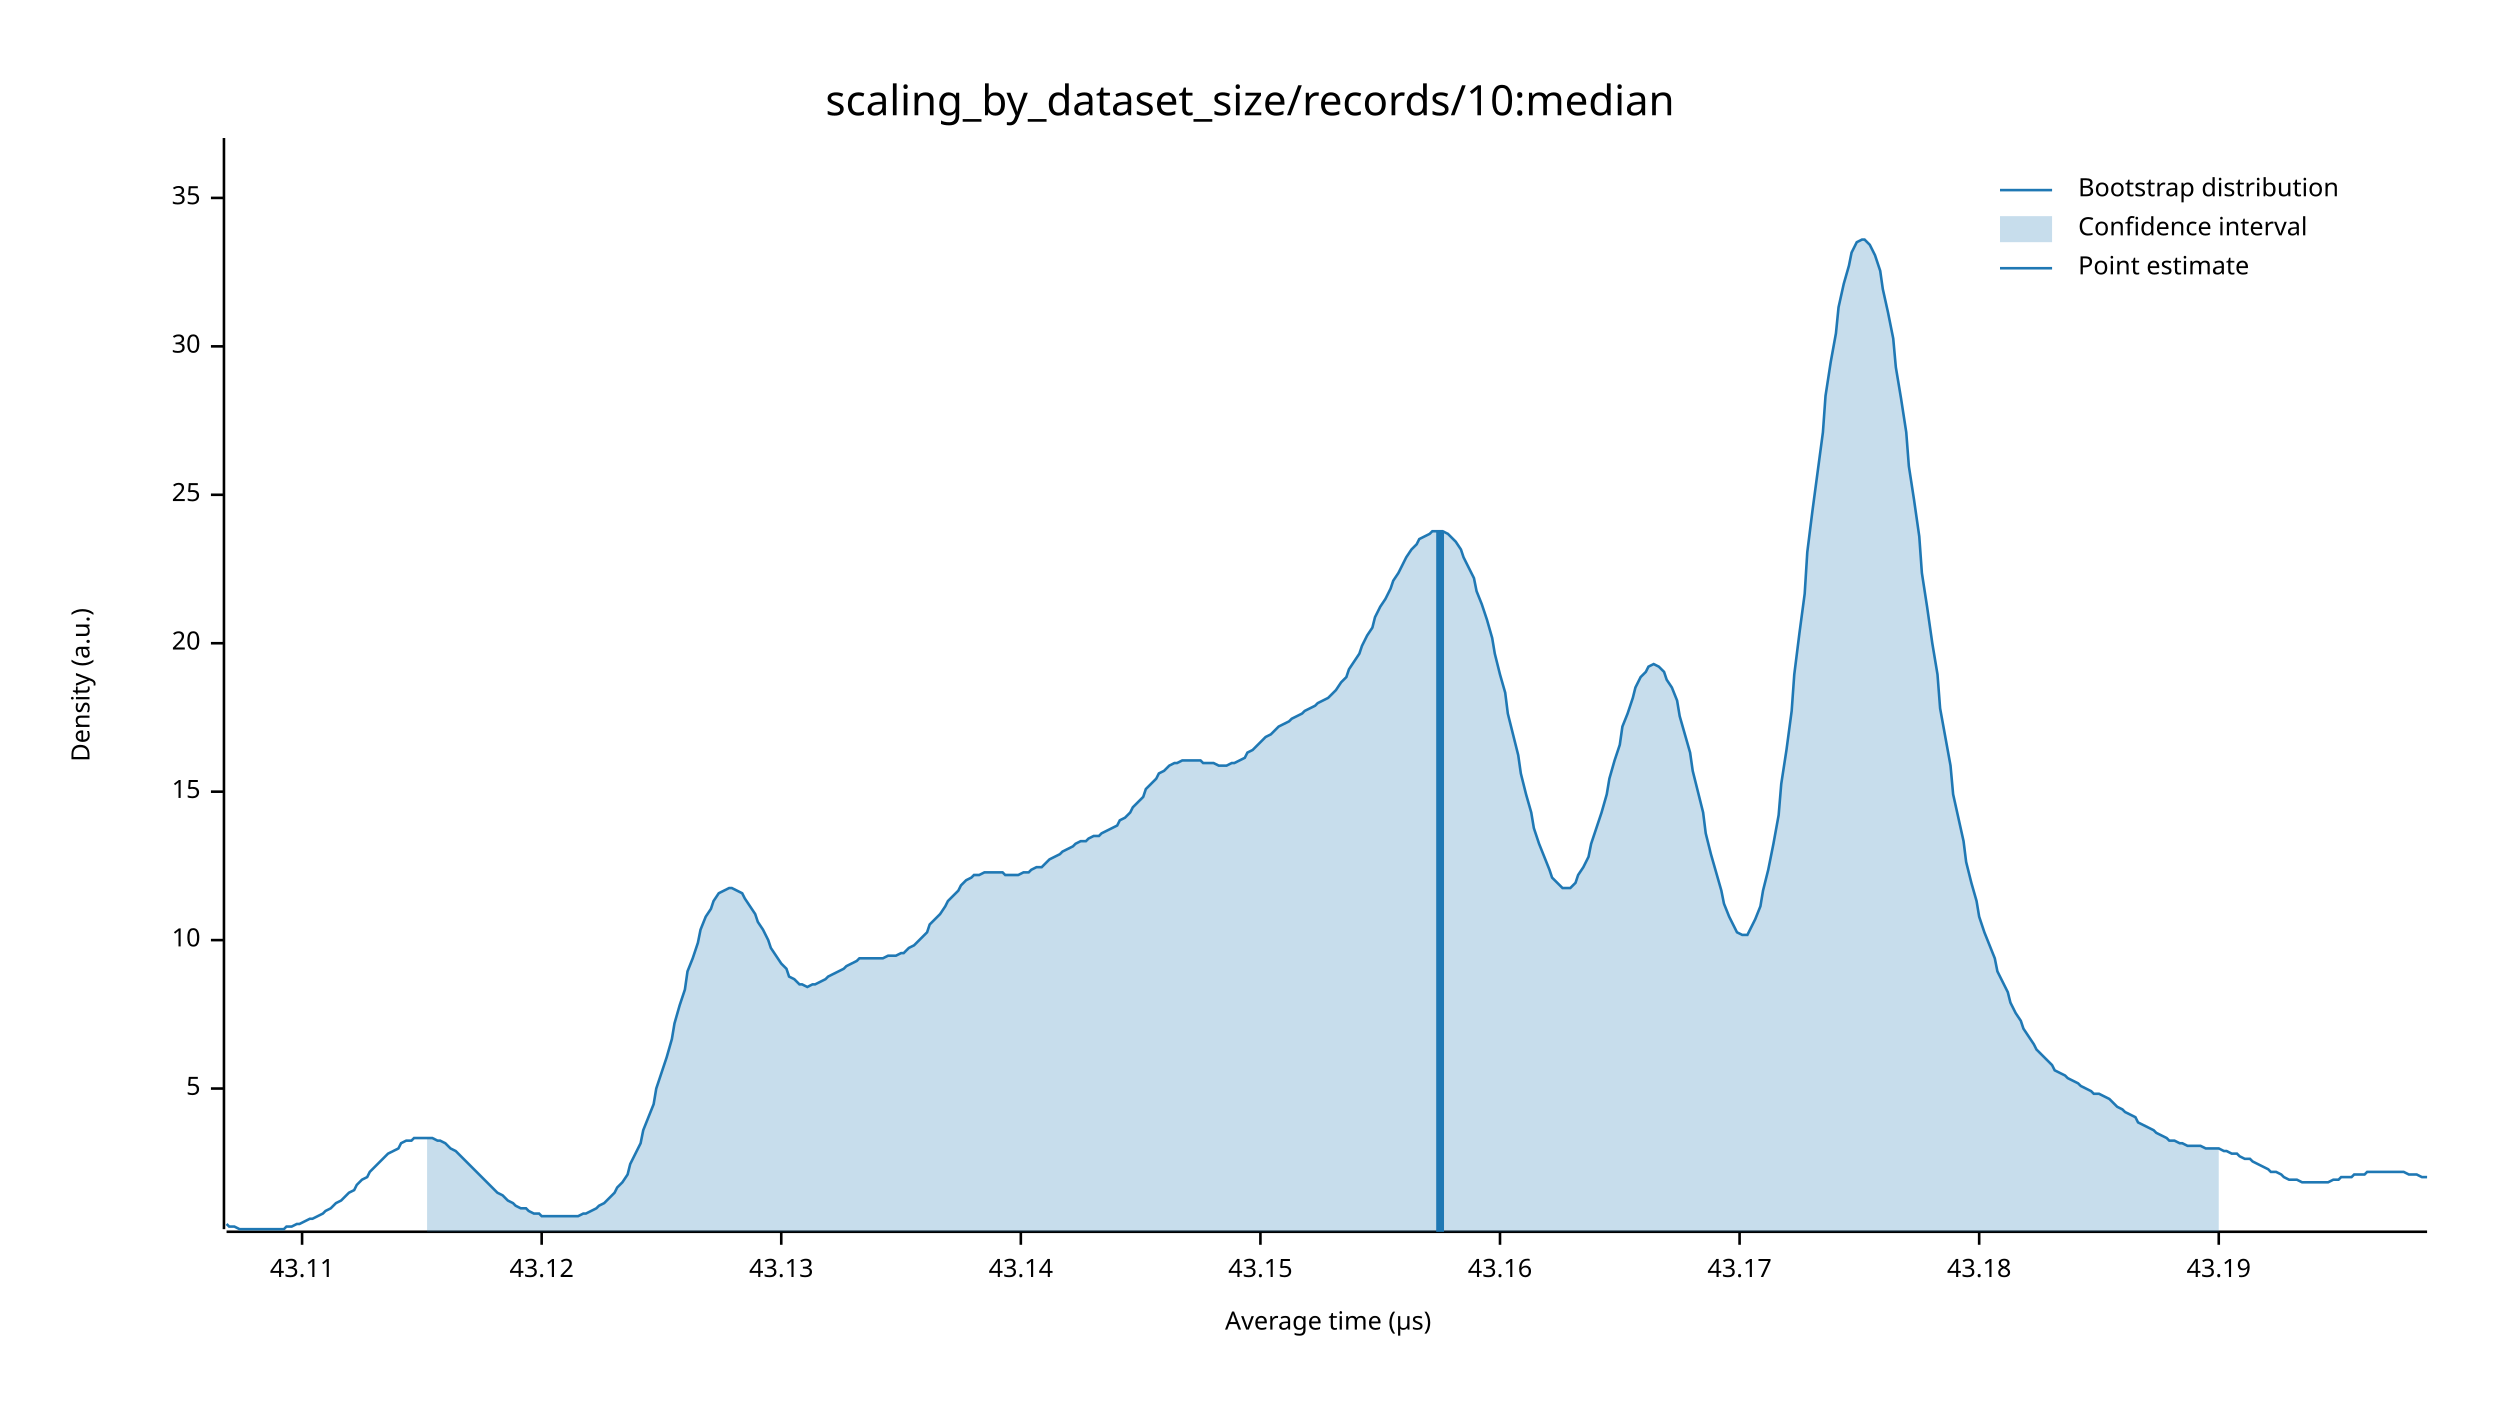
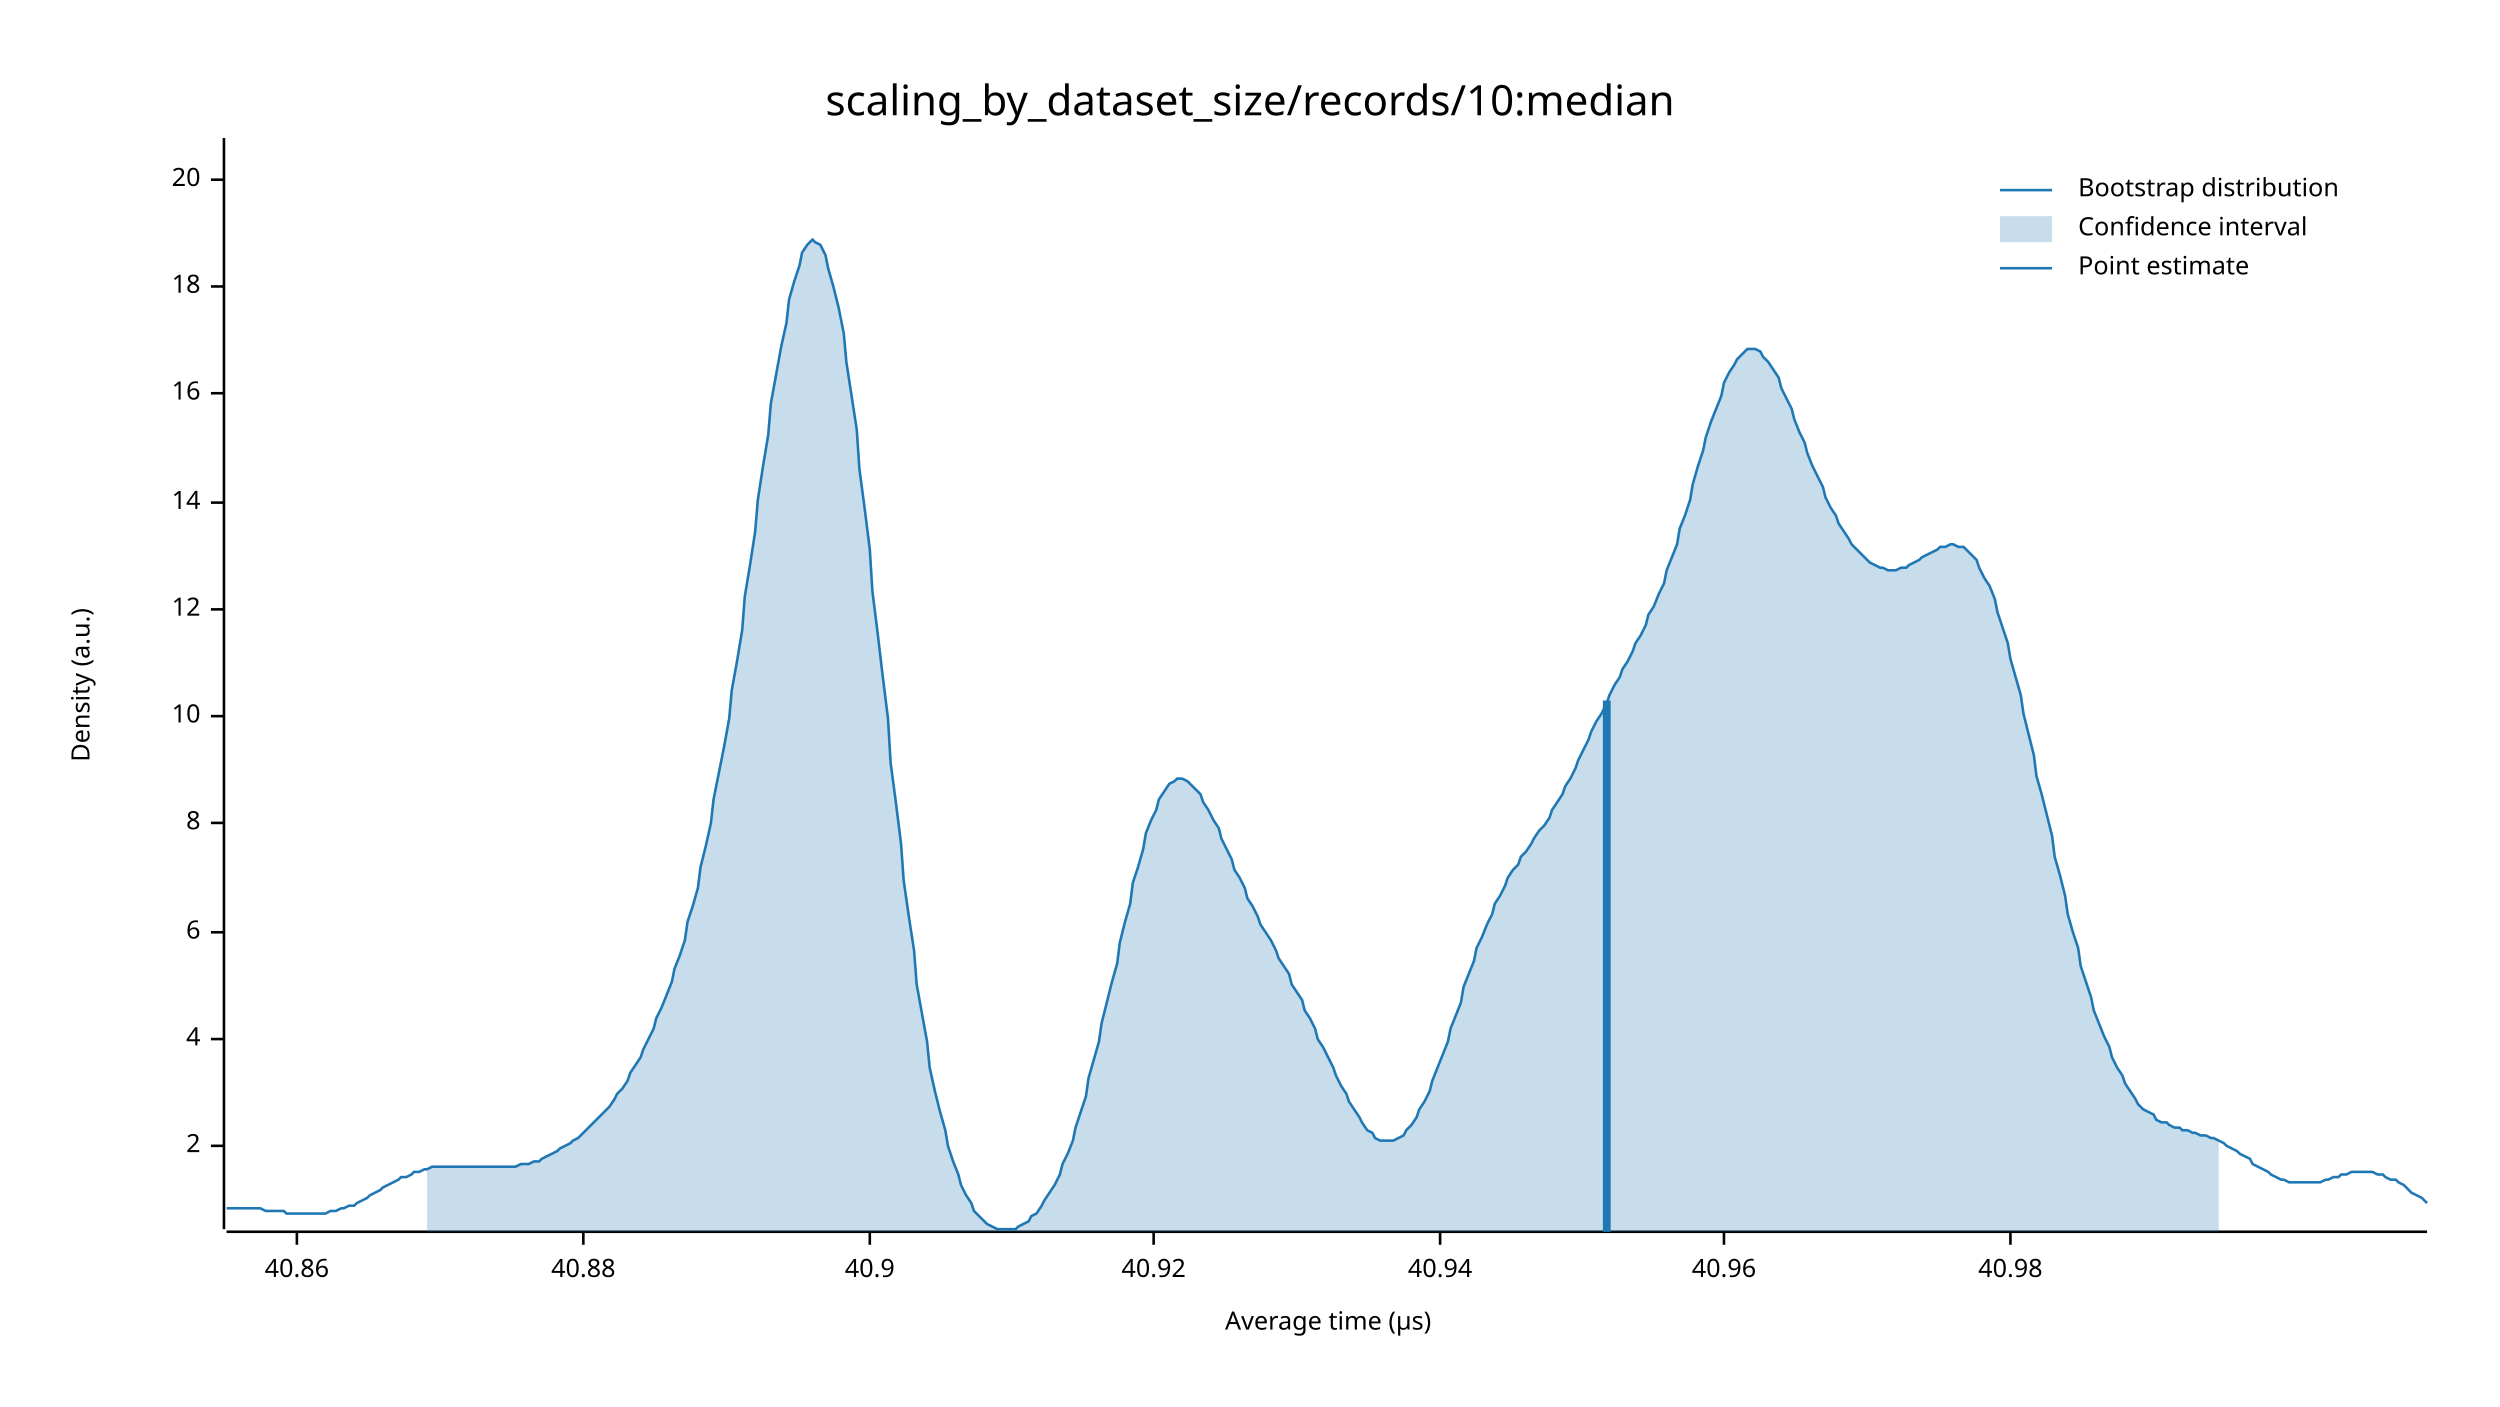
<svg xmlns="http://www.w3.org/2000/svg" width="960" height="540" viewBox="0 0 960 540">
  <text x="480" y="32" dy="0.76em" text-anchor="middle" font-family="sans-serif" font-size="16.129" opacity="1" fill="#000000">
scaling_by_dataset_size/records/10:median
</text>
  <text x="27" y="263" dy="0.76em" text-anchor="middle" font-family="sans-serif" font-size="9.677" opacity="1" fill="#000000" transform="rotate(270, 27, 263)">
Density (a.u.)
</text>
  <text x="510" y="513" dy="-0.5ex" text-anchor="middle" font-family="sans-serif" font-size="9.677" opacity="1" fill="#000000">
Average time (µs)
</text>
  <polyline fill="none" opacity="1" stroke="#000000" stroke-width="1" points="86,53 86,472 " />
-   <text x="77" y="418" dy="0.5ex" text-anchor="end" font-family="sans-serif" font-size="9.677" opacity="1" fill="#000000">
- 5
+   <text x="77" y="440" dy="0.5ex" text-anchor="end" font-family="sans-serif" font-size="9.677" opacity="1" fill="#000000">
+ 2
</text>
-   <polyline fill="none" opacity="1" stroke="#000000" stroke-width="1" points="81,418 86,418 " />
-   <text x="77" y="361" dy="0.5ex" text-anchor="end" font-family="sans-serif" font-size="9.677" opacity="1" fill="#000000">
+   <polyline fill="none" opacity="1" stroke="#000000" stroke-width="1" points="81,440 86,440 " />
+   <text x="77" y="399" dy="0.5ex" text-anchor="end" font-family="sans-serif" font-size="9.677" opacity="1" fill="#000000">
+ 4
+ </text>
+   <polyline fill="none" opacity="1" stroke="#000000" stroke-width="1" points="81,399 86,399 " />
+   <text x="77" y="358" dy="0.5ex" text-anchor="end" font-family="sans-serif" font-size="9.677" opacity="1" fill="#000000">
+ 6
+ </text>
+   <polyline fill="none" opacity="1" stroke="#000000" stroke-width="1" points="81,358 86,358 " />
+   <text x="77" y="316" dy="0.5ex" text-anchor="end" font-family="sans-serif" font-size="9.677" opacity="1" fill="#000000">
+ 8
+ </text>
+   <polyline fill="none" opacity="1" stroke="#000000" stroke-width="1" points="81,316 86,316 " />
+   <text x="77" y="275" dy="0.5ex" text-anchor="end" font-family="sans-serif" font-size="9.677" opacity="1" fill="#000000">
10
</text>
-   <polyline fill="none" opacity="1" stroke="#000000" stroke-width="1" points="81,361 86,361 " />
-   <text x="77" y="304" dy="0.5ex" text-anchor="end" font-family="sans-serif" font-size="9.677" opacity="1" fill="#000000">
- 15
+   <polyline fill="none" opacity="1" stroke="#000000" stroke-width="1" points="81,275 86,275 " />
+   <text x="77" y="234" dy="0.5ex" text-anchor="end" font-family="sans-serif" font-size="9.677" opacity="1" fill="#000000">
+ 12
</text>
-   <polyline fill="none" opacity="1" stroke="#000000" stroke-width="1" points="81,304 86,304 " />
-   <text x="77" y="247" dy="0.5ex" text-anchor="end" font-family="sans-serif" font-size="9.677" opacity="1" fill="#000000">
+   <polyline fill="none" opacity="1" stroke="#000000" stroke-width="1" points="81,234 86,234 " />
+   <text x="77" y="193" dy="0.5ex" text-anchor="end" font-family="sans-serif" font-size="9.677" opacity="1" fill="#000000">
+ 14
+ </text>
+   <polyline fill="none" opacity="1" stroke="#000000" stroke-width="1" points="81,193 86,193 " />
+   <text x="77" y="151" dy="0.5ex" text-anchor="end" font-family="sans-serif" font-size="9.677" opacity="1" fill="#000000">
+ 16
+ </text>
+   <polyline fill="none" opacity="1" stroke="#000000" stroke-width="1" points="81,151 86,151 " />
+   <text x="77" y="110" dy="0.5ex" text-anchor="end" font-family="sans-serif" font-size="9.677" opacity="1" fill="#000000">
+ 18
+ </text>
+   <polyline fill="none" opacity="1" stroke="#000000" stroke-width="1" points="81,110 86,110 " />
+   <text x="77" y="69" dy="0.5ex" text-anchor="end" font-family="sans-serif" font-size="9.677" opacity="1" fill="#000000">
20
</text>
-   <polyline fill="none" opacity="1" stroke="#000000" stroke-width="1" points="81,247 86,247 " />
-   <text x="77" y="190" dy="0.5ex" text-anchor="end" font-family="sans-serif" font-size="9.677" opacity="1" fill="#000000">
- 25
+   <polyline fill="none" opacity="1" stroke="#000000" stroke-width="1" points="81,69 86,69 " />
+   <polyline fill="none" opacity="1" stroke="#000000" stroke-width="1" points="87,473 932,473 " />
+   <text x="114" y="483" dy="0.76em" text-anchor="middle" font-family="sans-serif" font-size="9.677" opacity="1" fill="#000000">
+ 40.86
</text>
-   <polyline fill="none" opacity="1" stroke="#000000" stroke-width="1" points="81,190 86,190 " />
-   <text x="77" y="133" dy="0.5ex" text-anchor="end" font-family="sans-serif" font-size="9.677" opacity="1" fill="#000000">
- 30
+   <polyline fill="none" opacity="1" stroke="#000000" stroke-width="1" points="114,473 114,478 " />
+   <text x="224" y="483" dy="0.76em" text-anchor="middle" font-family="sans-serif" font-size="9.677" opacity="1" fill="#000000">
+ 40.88
</text>
-   <polyline fill="none" opacity="1" stroke="#000000" stroke-width="1" points="81,133 86,133 " />
-   <text x="77" y="76" dy="0.5ex" text-anchor="end" font-family="sans-serif" font-size="9.677" opacity="1" fill="#000000">
- 35
+   <polyline fill="none" opacity="1" stroke="#000000" stroke-width="1" points="224,473 224,478 " />
+   <text x="334" y="483" dy="0.76em" text-anchor="middle" font-family="sans-serif" font-size="9.677" opacity="1" fill="#000000">
+ 40.9
</text>
-   <polyline fill="none" opacity="1" stroke="#000000" stroke-width="1" points="81,76 86,76 " />
-   <polyline fill="none" opacity="1" stroke="#000000" stroke-width="1" points="87,473 932,473 " />
-   <text x="116" y="483" dy="0.76em" text-anchor="middle" font-family="sans-serif" font-size="9.677" opacity="1" fill="#000000">
- 43.11
+   <polyline fill="none" opacity="1" stroke="#000000" stroke-width="1" points="334,473 334,478 " />
+   <text x="443" y="483" dy="0.76em" text-anchor="middle" font-family="sans-serif" font-size="9.677" opacity="1" fill="#000000">
+ 40.92
</text>
-   <polyline fill="none" opacity="1" stroke="#000000" stroke-width="1" points="116,473 116,478 " />
-   <text x="208" y="483" dy="0.76em" text-anchor="middle" font-family="sans-serif" font-size="9.677" opacity="1" fill="#000000">
- 43.12
+   <polyline fill="none" opacity="1" stroke="#000000" stroke-width="1" points="443,473 443,478 " />
+   <text x="553" y="483" dy="0.76em" text-anchor="middle" font-family="sans-serif" font-size="9.677" opacity="1" fill="#000000">
+ 40.94
</text>
-   <polyline fill="none" opacity="1" stroke="#000000" stroke-width="1" points="208,473 208,478 " />
-   <text x="300" y="483" dy="0.76em" text-anchor="middle" font-family="sans-serif" font-size="9.677" opacity="1" fill="#000000">
- 43.13
+   <polyline fill="none" opacity="1" stroke="#000000" stroke-width="1" points="553,473 553,478 " />
+   <text x="662" y="483" dy="0.76em" text-anchor="middle" font-family="sans-serif" font-size="9.677" opacity="1" fill="#000000">
+ 40.96
</text>
-   <polyline fill="none" opacity="1" stroke="#000000" stroke-width="1" points="300,473 300,478 " />
-   <text x="392" y="483" dy="0.76em" text-anchor="middle" font-family="sans-serif" font-size="9.677" opacity="1" fill="#000000">
- 43.14
+   <polyline fill="none" opacity="1" stroke="#000000" stroke-width="1" points="662,473 662,478 " />
+   <text x="772" y="483" dy="0.76em" text-anchor="middle" font-family="sans-serif" font-size="9.677" opacity="1" fill="#000000">
+ 40.98
</text>
-   <polyline fill="none" opacity="1" stroke="#000000" stroke-width="1" points="392,473 392,478 " />
-   <text x="484" y="483" dy="0.76em" text-anchor="middle" font-family="sans-serif" font-size="9.677" opacity="1" fill="#000000">
- 43.15
- </text>
-   <polyline fill="none" opacity="1" stroke="#000000" stroke-width="1" points="484,473 484,478 " />
-   <text x="576" y="483" dy="0.76em" text-anchor="middle" font-family="sans-serif" font-size="9.677" opacity="1" fill="#000000">
- 43.16
- </text>
-   <polyline fill="none" opacity="1" stroke="#000000" stroke-width="1" points="576,473 576,478 " />
-   <text x="668" y="483" dy="0.76em" text-anchor="middle" font-family="sans-serif" font-size="9.677" opacity="1" fill="#000000">
- 43.17
- </text>
-   <polyline fill="none" opacity="1" stroke="#000000" stroke-width="1" points="668,473 668,478 " />
-   <text x="760" y="483" dy="0.76em" text-anchor="middle" font-family="sans-serif" font-size="9.677" opacity="1" fill="#000000">
- 43.18
- </text>
-   <polyline fill="none" opacity="1" stroke="#000000" stroke-width="1" points="760,473 760,478 " />
-   <text x="852" y="483" dy="0.76em" text-anchor="middle" font-family="sans-serif" font-size="9.677" opacity="1" fill="#000000">
- 43.19
- </text>
-   <polyline fill="none" opacity="1" stroke="#000000" stroke-width="1" points="852,473 852,478 " />
-   <polyline fill="none" opacity="1" stroke="#1F78B4" stroke-width="1" points="87,470 88,471 90,471 92,472 93,472 95,472 97,472 98,472 100,472 102,472 103,472 105,472 107,472 109,472 110,471 112,471 114,470 115,470 117,469 119,468 120,468 122,467 124,466 125,465 127,464 129,462 131,461 132,460 134,458 136,457 137,455 139,453 141,452 142,450 144,448 146,446 147,445 149,443 151,442 153,441 154,439 156,438 158,438 159,437 161,437 163,437 164,437 166,437 168,438 169,438 171,439 173,441 175,442 176,443 178,445 180,447 181,448 183,450 185,452 186,453 188,455 190,457 191,458 193,459 195,461 197,462 198,463 200,464 202,464 203,465 205,466 207,466 208,467 210,467 212,467 214,467 215,467 217,467 219,467 220,467 222,467 224,466 225,466 227,465 229,464 230,463 232,462 234,460 236,458 237,456 239,454 241,451 242,447 244,443 246,439 247,434 249,429 251,424 252,418 254,412 256,406 258,399 259,393 261,386 263,380 264,373 266,368 268,362 269,357 271,352 273,349 274,346 276,343 278,342 280,341 281,341 283,342 285,343 286,345 288,348 290,351 291,354 293,357 295,361 296,364 298,367 300,370 302,372 303,375 305,376 307,378 308,378 310,379 312,378 313,378 315,377 317,376 318,375 320,374 322,373 324,372 325,371 327,370 329,369 330,368 332,368 334,368 335,368 337,368 339,368 341,367 342,367 344,367 346,366 347,366 349,364 351,363 352,362 354,360 356,358 357,355 359,353 361,351 363,348 364,346 366,344 368,342 369,340 371,338 373,337 374,336 376,336 378,335 379,335 381,335 383,335 385,335 386,336 388,336 390,336 391,336 393,335 395,335 396,334 398,333 400,333 401,332 403,330 405,329 407,328 408,327 410,326 412,325 413,324 415,323 417,323 418,322 420,321 422,321 423,320 425,319 427,318 429,317 430,315 432,314 434,312 435,310 437,308 439,306 440,303 442,301 444,299 445,297 447,296 449,294 451,293 452,293 454,292 456,292 457,292 459,292 461,292 462,293 464,293 466,293 468,294 469,294 471,294 473,293 474,293 476,292 478,291 479,289 481,288 483,286 484,285 486,283 488,282 490,280 491,279 493,278 495,277 496,276 498,275 500,274 501,273 503,272 505,271 506,270 508,269 510,268 512,266 513,265 515,262 517,260 518,257 520,254 522,251 523,248 525,244 527,241 528,237 530,233 532,230 534,226 535,223 537,220 539,216 540,214 542,211 544,209 545,207 547,206 549,205 550,204 552,204 554,204 556,205 557,206 559,208 561,211 562,214 564,218 566,222 567,227 569,232 571,238 573,245 574,251 576,259 578,266 579,274 581,282 583,290 584,297 586,305 588,312 589,318 591,324 593,329 595,334 596,337 598,339 600,341 601,341 603,341 605,339 606,336 608,333 610,329 611,324 613,318 615,312 617,305 618,299 620,292 622,286 623,279 625,274 627,268 628,264 630,260 632,258 633,256 635,255 637,256 639,258 640,261 642,264 644,269 645,275 647,282 649,289 650,296 652,304 654,312 655,320 657,328 659,335 661,342 662,347 664,352 666,356 667,358 669,359 671,359 672,357 674,353 676,348 677,342 679,334 681,324 683,313 684,301 686,288 688,273 689,259 691,243 693,228 694,212 696,196 698,181 700,166 701,152 703,139 705,128 706,118 708,109 710,102 711,97 713,93 715,92 716,92 718,94 720,98 722,104 723,111 725,120 727,130 728,141 730,153 732,166 733,179 735,192 737,206 738,220 740,233 742,247 744,259 745,272 747,283 749,294 750,305 752,314 754,323 755,331 757,339 759,346 760,352 762,358 764,363 766,368 767,373 769,377 771,381 772,385 774,389 776,392 777,395 779,398 781,401 782,403 784,405 786,407 788,409 789,411 791,412 793,413 794,414 796,415 798,416 799,417 801,418 803,419 804,420 806,420 808,421 810,422 811,423 813,425 815,426 816,427 818,428 820,429 821,431 823,432 825,433 827,434 828,435 830,436 832,437 833,438 835,438 837,439 838,439 840,440 842,440 843,440 845,440 847,441 849,441 850,441 852,441 854,442 855,442 857,443 859,443 860,444 862,445 864,445 865,446 867,447 869,448 871,449 872,450 874,450 876,451 877,452 879,453 881,453 882,453 884,454 886,454 887,454 889,454 891,454 893,454 894,454 896,453 898,453 899,452 901,452 903,452 904,451 906,451 908,451 909,450 911,450 913,450 915,450 916,450 918,450 920,450 921,450 923,450 925,451 926,451 928,451 930,452 932,452 " />
-   <polygon opacity="0.25" fill="#1F78B4" points="164,437 166,437 168,438 169,438 171,439 173,441 175,442 176,443 178,445 180,447 181,448 183,450 185,452 186,453 188,455 190,457 191,458 193,459 195,461 197,462 198,463 200,464 202,464 203,465 205,466 207,466 208,467 210,467 212,467 214,467 215,467 217,467 219,467 220,467 222,467 224,466 225,466 227,465 229,464 230,463 232,462 234,460 236,458 237,456 239,454 241,451 242,447 244,443 246,439 247,434 249,429 251,424 252,418 254,412 256,406 258,399 259,393 261,386 263,380 264,373 266,368 268,362 269,357 271,352 273,349 274,346 276,343 278,342 280,341 281,341 283,342 285,343 286,345 288,348 290,351 291,354 293,357 295,361 296,364 298,367 300,370 302,372 303,375 305,376 307,378 308,378 310,379 312,378 313,378 315,377 317,376 318,375 320,374 322,373 324,372 325,371 327,370 329,369 330,368 332,368 334,368 335,368 337,368 339,368 341,367 342,367 344,367 346,366 347,366 349,364 351,363 352,362 354,360 356,358 357,355 359,353 361,351 363,348 364,346 366,344 368,342 369,340 371,338 373,337 374,336 376,336 378,335 379,335 381,335 383,335 385,335 386,336 388,336 390,336 391,336 393,335 395,335 396,334 398,333 400,333 401,332 403,330 405,329 407,328 408,327 410,326 412,325 413,324 415,323 417,323 418,322 420,321 422,321 423,320 425,319 427,318 429,317 430,315 432,314 434,312 435,310 437,308 439,306 440,303 442,301 444,299 445,297 447,296 449,294 451,293 452,293 454,292 456,292 457,292 459,292 461,292 462,293 464,293 466,293 468,294 469,294 471,294 473,293 474,293 476,292 478,291 479,289 481,288 483,286 484,285 486,283 488,282 490,280 491,279 493,278 495,277 496,276 498,275 500,274 501,273 503,272 505,271 506,270 508,269 510,268 512,266 513,265 515,262 517,260 518,257 520,254 522,251 523,248 525,244 527,241 528,237 530,233 532,230 534,226 535,223 537,220 539,216 540,214 542,211 544,209 545,207 547,206 549,205 550,204 552,204 554,204 556,205 557,206 559,208 561,211 562,214 564,218 566,222 567,227 569,232 571,238 573,245 574,251 576,259 578,266 579,274 581,282 583,290 584,297 586,305 588,312 589,318 591,324 593,329 595,334 596,337 598,339 600,341 601,341 603,341 605,339 606,336 608,333 610,329 611,324 613,318 615,312 617,305 618,299 620,292 622,286 623,279 625,274 627,268 628,264 630,260 632,258 633,256 635,255 637,256 639,258 640,261 642,264 644,269 645,275 647,282 649,289 650,296 652,304 654,312 655,320 657,328 659,335 661,342 662,347 664,352 666,356 667,358 669,359 671,359 672,357 674,353 676,348 677,342 679,334 681,324 683,313 684,301 686,288 688,273 689,259 691,243 693,228 694,212 696,196 698,181 700,166 701,152 703,139 705,128 706,118 708,109 710,102 711,97 713,93 715,92 716,92 718,94 720,98 722,104 723,111 725,120 727,130 728,141 730,153 732,166 733,179 735,192 737,206 738,220 740,233 742,247 744,259 745,272 747,283 749,294 750,305 752,314 754,323 755,331 757,339 759,346 760,352 762,358 764,363 766,368 767,373 769,377 771,381 772,385 774,389 776,392 777,395 779,398 781,401 782,403 784,405 786,407 788,409 789,411 791,412 793,413 794,414 796,415 798,416 799,417 801,418 803,419 804,420 806,420 808,421 810,422 811,423 813,425 815,426 816,427 818,428 820,429 821,431 823,432 825,433 827,434 828,435 830,436 832,437 833,438 835,438 837,439 838,439 840,440 842,440 843,440 845,440 847,441 849,441 850,441 852,441 852,473 164,473 " />
-   <polyline fill="none" opacity="1" stroke="#1F78B4" stroke-width="3" points="553,473 553,204 " />
+   <polyline fill="none" opacity="1" stroke="#000000" stroke-width="1" points="772,473 772,478 " />
+   <polyline fill="none" opacity="1" stroke="#1F78B4" stroke-width="1" points="87,464 88,464 90,464 92,464 93,464 95,464 97,464 98,464 100,464 102,465 103,465 105,465 107,465 109,465 110,466 112,466 114,466 115,466 117,466 119,466 120,466 122,466 124,466 125,466 127,465 129,465 131,464 132,464 134,463 136,463 137,462 139,461 141,460 142,459 144,458 146,457 147,456 149,455 151,454 153,453 154,452 156,452 158,451 159,450 161,450 163,449 164,449 166,448 168,448 169,448 171,448 173,448 175,448 176,448 178,448 180,448 181,448 183,448 185,448 186,448 188,448 190,448 191,448 193,448 195,448 197,448 198,448 200,447 202,447 203,447 205,446 207,446 208,445 210,444 212,443 214,442 215,441 217,440 219,439 220,438 222,437 224,435 225,434 227,432 229,430 230,429 232,427 234,425 236,422 237,420 239,418 241,415 242,412 244,409 246,406 247,403 249,399 251,395 252,391 254,387 256,382 258,377 259,372 261,367 263,361 264,354 266,348 268,341 269,333 271,325 273,316 274,307 276,297 278,287 280,276 281,265 283,254 285,242 286,229 288,217 290,204 291,192 293,179 295,167 296,155 298,144 300,133 302,124 303,115 305,108 307,102 308,97 310,94 312,92 313,93 315,94 317,98 318,103 320,110 322,118 324,128 325,139 327,152 329,165 330,180 332,195 334,211 335,227 337,243 339,260 341,276 342,293 344,308 346,324 347,338 349,352 351,365 352,378 354,389 356,400 357,410 359,419 361,427 363,434 364,440 366,446 368,451 369,455 371,459 373,462 374,465 376,467 378,469 379,470 381,471 383,472 385,472 386,472 388,472 390,472 391,471 393,470 395,469 396,467 398,466 400,463 401,461 403,458 405,455 407,451 408,447 410,443 412,438 413,433 415,427 417,421 418,414 420,407 422,400 423,393 425,385 427,377 429,370 430,362 432,354 434,347 435,339 437,333 439,326 440,320 442,315 444,311 445,307 447,304 449,301 451,300 452,299 454,299 456,300 457,301 459,303 461,305 462,308 464,311 466,315 468,318 469,322 471,326 473,330 474,334 476,337 478,341 479,345 481,348 483,352 484,355 486,358 488,361 490,365 491,368 493,371 495,374 496,378 498,381 500,384 501,388 503,391 505,395 506,399 508,402 510,406 512,410 513,413 515,417 517,420 518,423 520,426 522,429 523,431 525,434 527,435 528,437 530,438 532,438 534,438 535,438 537,437 539,436 540,434 542,432 544,429 545,426 547,423 549,419 550,415 552,410 554,405 556,400 557,395 559,390 561,385 562,379 564,374 566,369 567,364 569,360 571,355 573,351 574,347 576,344 578,340 579,337 581,334 583,332 584,329 586,327 588,324 589,322 591,319 593,317 595,314 596,311 598,308 600,305 601,302 603,299 605,295 606,292 608,288 610,284 611,281 613,277 615,274 617,270 618,267 620,263 622,260 623,257 625,254 627,250 628,247 630,244 632,240 633,236 635,233 637,228 639,224 640,219 642,214 644,209 645,203 647,198 649,192 650,186 652,179 654,173 655,168 657,162 659,157 661,152 662,147 664,143 666,140 667,138 669,136 671,134 672,134 674,134 676,135 677,137 679,139 681,142 683,145 684,149 686,153 688,157 689,161 691,166 693,170 694,174 696,179 698,183 700,187 701,191 703,195 705,198 706,201 708,204 710,207 711,209 713,211 715,213 716,214 718,216 720,217 722,218 723,218 725,219 727,219 728,219 730,218 732,218 733,217 735,216 737,215 738,214 740,213 742,212 744,211 745,210 747,210 749,209 750,209 752,210 754,210 755,211 757,213 759,215 760,218 762,222 764,225 766,230 767,235 769,241 771,247 772,253 774,260 776,267 777,274 779,282 781,290 782,298 784,305 786,313 788,321 789,329 791,336 793,344 794,351 796,358 798,364 799,371 801,377 803,383 804,388 806,393 808,398 810,402 811,406 813,410 815,413 816,416 818,419 820,422 821,424 823,426 825,427 827,428 828,430 830,431 832,431 833,432 835,433 837,433 838,434 840,434 842,435 843,435 845,436 847,436 849,437 850,437 852,438 854,439 855,440 857,441 859,442 860,443 862,444 864,445 865,447 867,448 869,449 871,450 872,451 874,452 876,453 877,453 879,454 881,454 882,454 884,454 886,454 887,454 889,454 891,454 893,453 894,453 896,452 898,452 899,451 901,451 903,450 904,450 906,450 908,450 909,450 911,450 913,451 915,451 916,452 918,453 920,453 921,454 923,455 925,457 926,458 928,459 930,460 932,462 " />
+   <polygon opacity="0.25" fill="#1F78B4" points="164,449 166,448 168,448 169,448 171,448 173,448 175,448 176,448 178,448 180,448 181,448 183,448 185,448 186,448 188,448 190,448 191,448 193,448 195,448 197,448 198,448 200,447 202,447 203,447 205,446 207,446 208,445 210,444 212,443 214,442 215,441 217,440 219,439 220,438 222,437 224,435 225,434 227,432 229,430 230,429 232,427 234,425 236,422 237,420 239,418 241,415 242,412 244,409 246,406 247,403 249,399 251,395 252,391 254,387 256,382 258,377 259,372 261,367 263,361 264,354 266,348 268,341 269,333 271,325 273,316 274,307 276,297 278,287 280,276 281,265 283,254 285,242 286,229 288,217 290,204 291,192 293,179 295,167 296,155 298,144 300,133 302,124 303,115 305,108 307,102 308,97 310,94 312,92 313,93 315,94 317,98 318,103 320,110 322,118 324,128 325,139 327,152 329,165 330,180 332,195 334,211 335,227 337,243 339,260 341,276 342,293 344,308 346,324 347,338 349,352 351,365 352,378 354,389 356,400 357,410 359,419 361,427 363,434 364,440 366,446 368,451 369,455 371,459 373,462 374,465 376,467 378,469 379,470 381,471 383,472 385,472 386,472 388,472 390,472 391,471 393,470 395,469 396,467 398,466 400,463 401,461 403,458 405,455 407,451 408,447 410,443 412,438 413,433 415,427 417,421 418,414 420,407 422,400 423,393 425,385 427,377 429,370 430,362 432,354 434,347 435,339 437,333 439,326 440,320 442,315 444,311 445,307 447,304 449,301 451,300 452,299 454,299 456,300 457,301 459,303 461,305 462,308 464,311 466,315 468,318 469,322 471,326 473,330 474,334 476,337 478,341 479,345 481,348 483,352 484,355 486,358 488,361 490,365 491,368 493,371 495,374 496,378 498,381 500,384 501,388 503,391 505,395 506,399 508,402 510,406 512,410 513,413 515,417 517,420 518,423 520,426 522,429 523,431 525,434 527,435 528,437 530,438 532,438 534,438 535,438 537,437 539,436 540,434 542,432 544,429 545,426 547,423 549,419 550,415 552,410 554,405 556,400 557,395 559,390 561,385 562,379 564,374 566,369 567,364 569,360 571,355 573,351 574,347 576,344 578,340 579,337 581,334 583,332 584,329 586,327 588,324 589,322 591,319 593,317 595,314 596,311 598,308 600,305 601,302 603,299 605,295 606,292 608,288 610,284 611,281 613,277 615,274 617,270 618,267 620,263 622,260 623,257 625,254 627,250 628,247 630,244 632,240 633,236 635,233 637,228 639,224 640,219 642,214 644,209 645,203 647,198 649,192 650,186 652,179 654,173 655,168 657,162 659,157 661,152 662,147 664,143 666,140 667,138 669,136 671,134 672,134 674,134 676,135 677,137 679,139 681,142 683,145 684,149 686,153 688,157 689,161 691,166 693,170 694,174 696,179 698,183 700,187 701,191 703,195 705,198 706,201 708,204 710,207 711,209 713,211 715,213 716,214 718,216 720,217 722,218 723,218 725,219 727,219 728,219 730,218 732,218 733,217 735,216 737,215 738,214 740,213 742,212 744,211 745,210 747,210 749,209 750,209 752,210 754,210 755,211 757,213 759,215 760,218 762,222 764,225 766,230 767,235 769,241 771,247 772,253 774,260 776,267 777,274 779,282 781,290 782,298 784,305 786,313 788,321 789,329 791,336 793,344 794,351 796,358 798,364 799,371 801,377 803,383 804,388 806,393 808,398 810,402 811,406 813,410 815,413 816,416 818,419 820,422 821,424 823,426 825,427 827,428 828,430 830,431 832,431 833,432 835,433 837,433 838,434 840,434 842,435 843,435 845,436 847,436 849,437 850,437 852,438 852,473 164,473 " />
+   <polyline fill="none" opacity="1" stroke="#1F78B4" stroke-width="3" points="617,473 617,269 " />
  <text x="798" y="68" dy="0.76em" text-anchor="start" font-family="sans-serif" font-size="9.677" opacity="1" fill="#000000">
Bootstrap distribution
</text>
  <text x="798" y="83" dy="0.76em" text-anchor="start" font-family="sans-serif" font-size="9.677" opacity="1" fill="#000000">
Confidence interval
</text>
  <text x="798" y="98" dy="0.76em" text-anchor="start" font-family="sans-serif" font-size="9.677" opacity="1" fill="#000000">
Point estimate
</text>
  <polyline fill="none" opacity="1" stroke="#1F78B4" stroke-width="1" points="768,73 788,73 " />
  <rect x="768" y="83" width="20" height="10" opacity="0.25" fill="#1F78B4" stroke="none" />
  <polyline fill="none" opacity="1" stroke="#1F78B4" stroke-width="1" points="768,103 788,103 " />
</svg>
